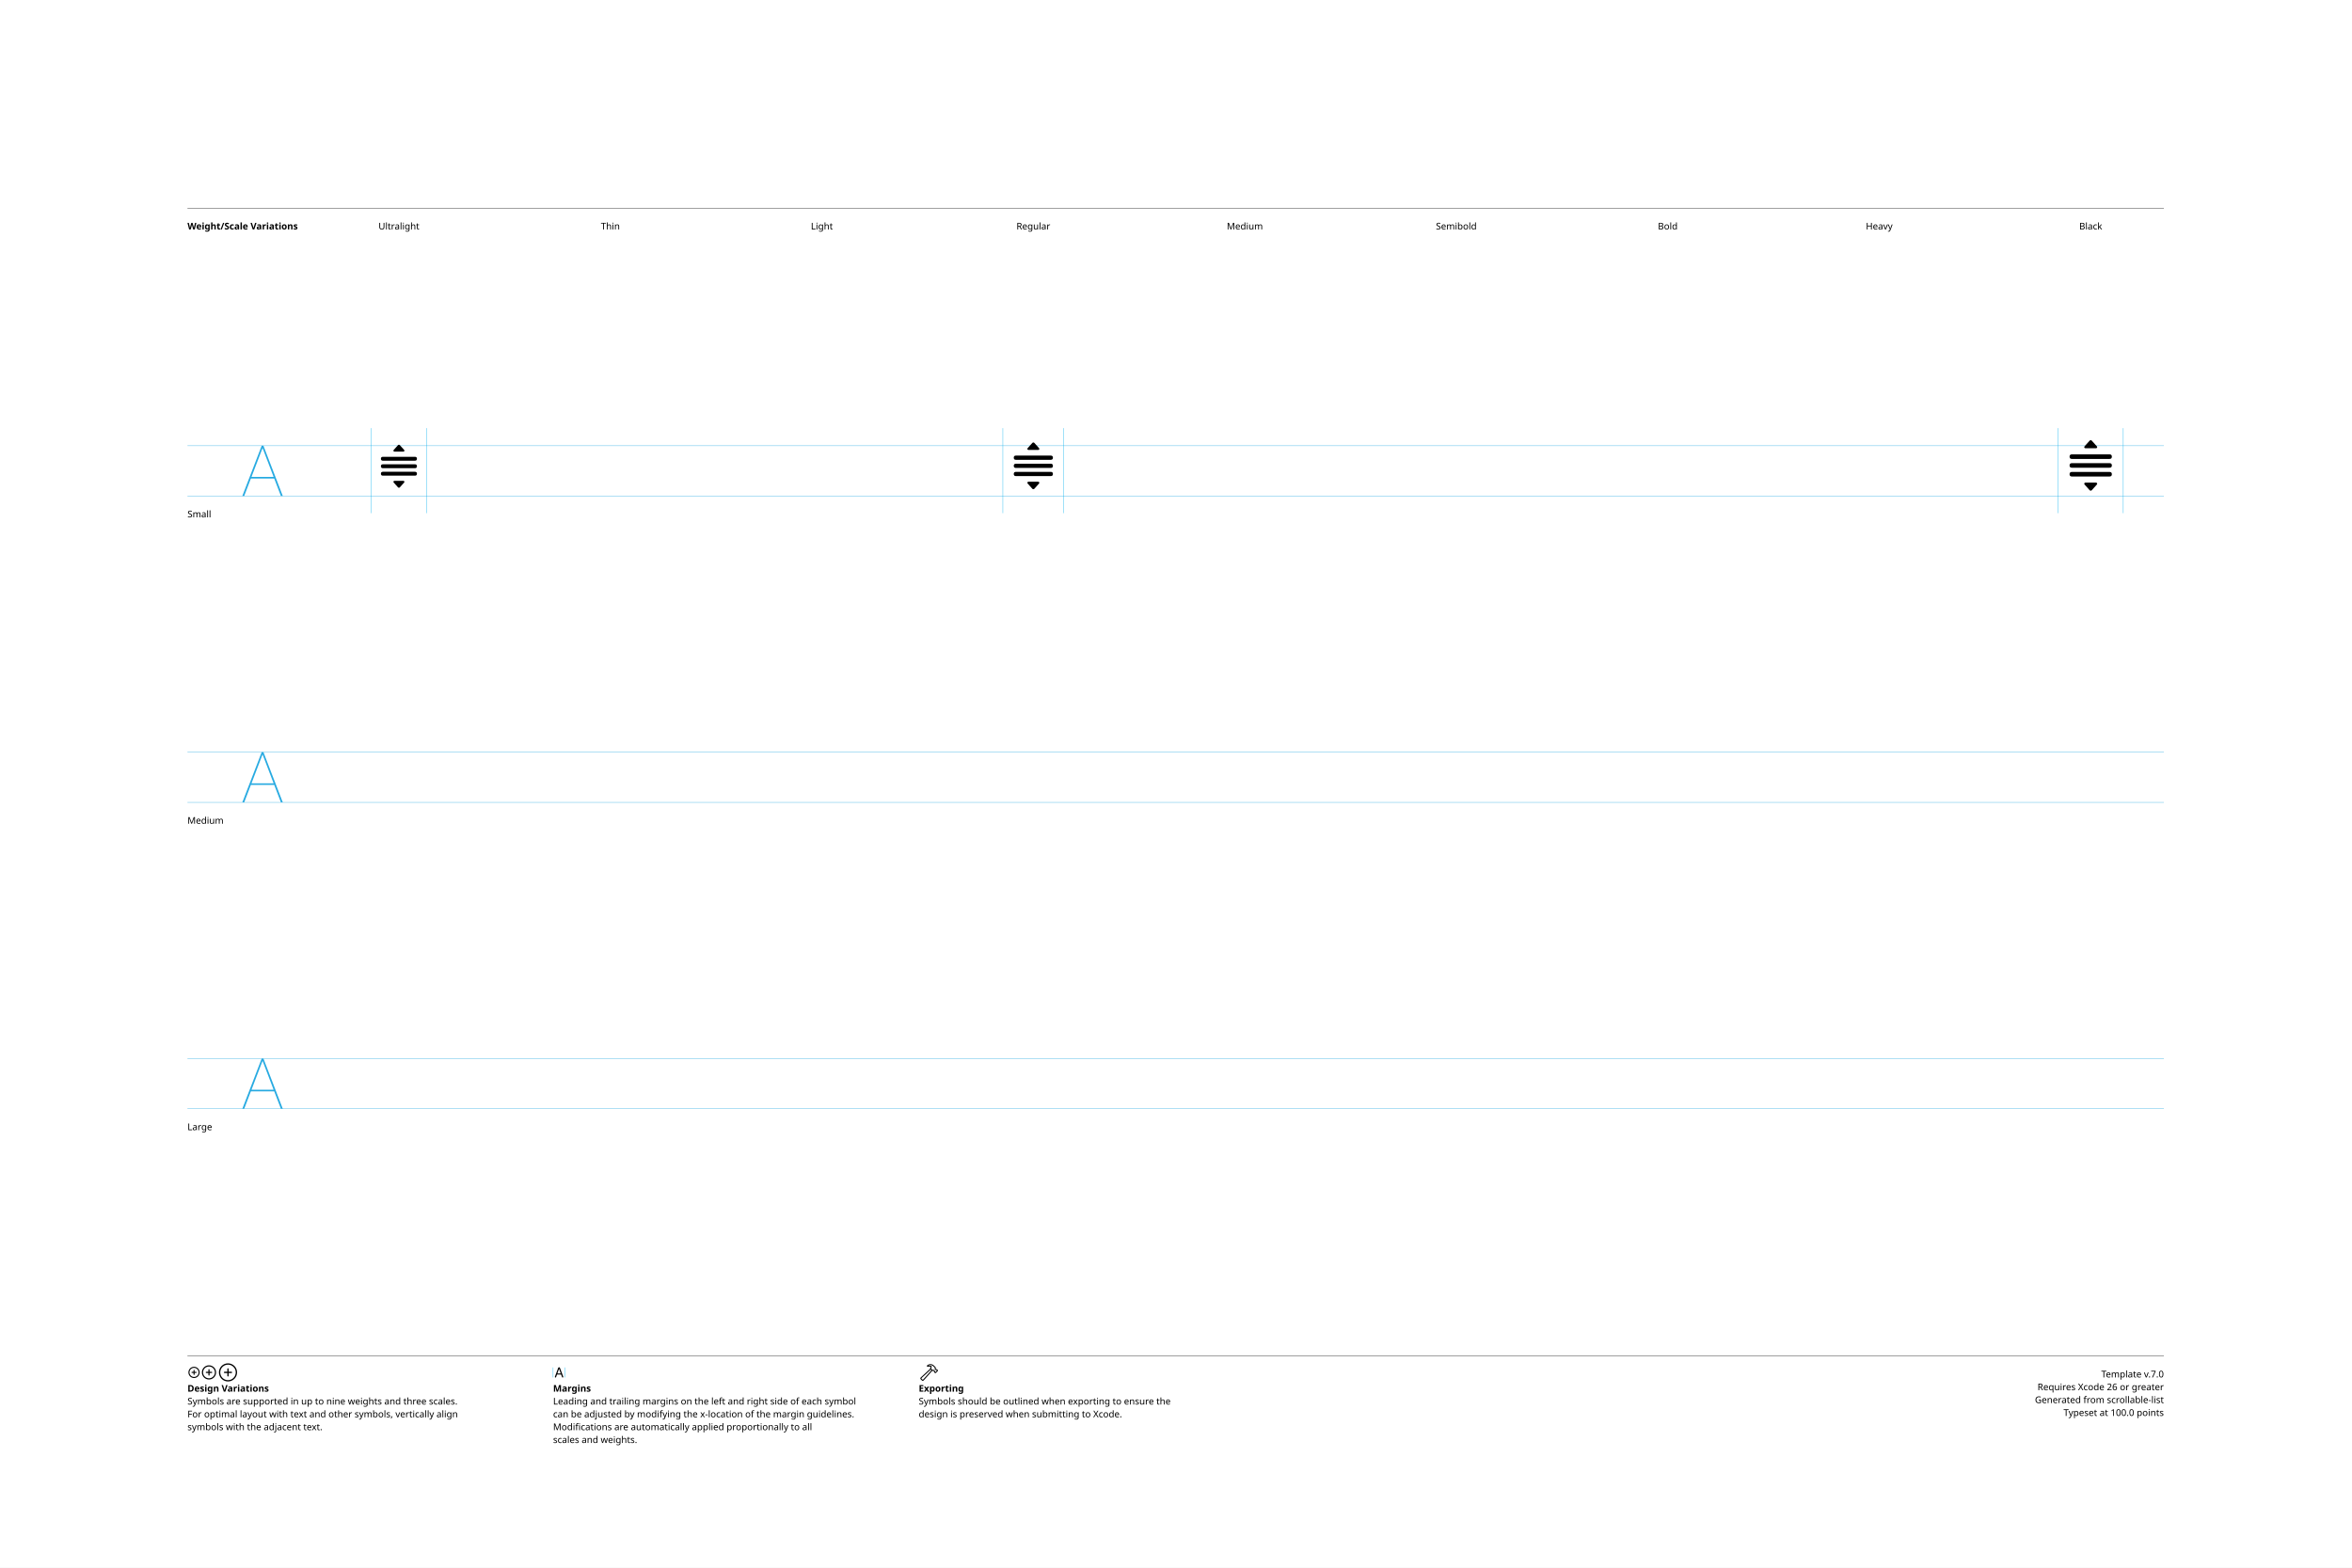
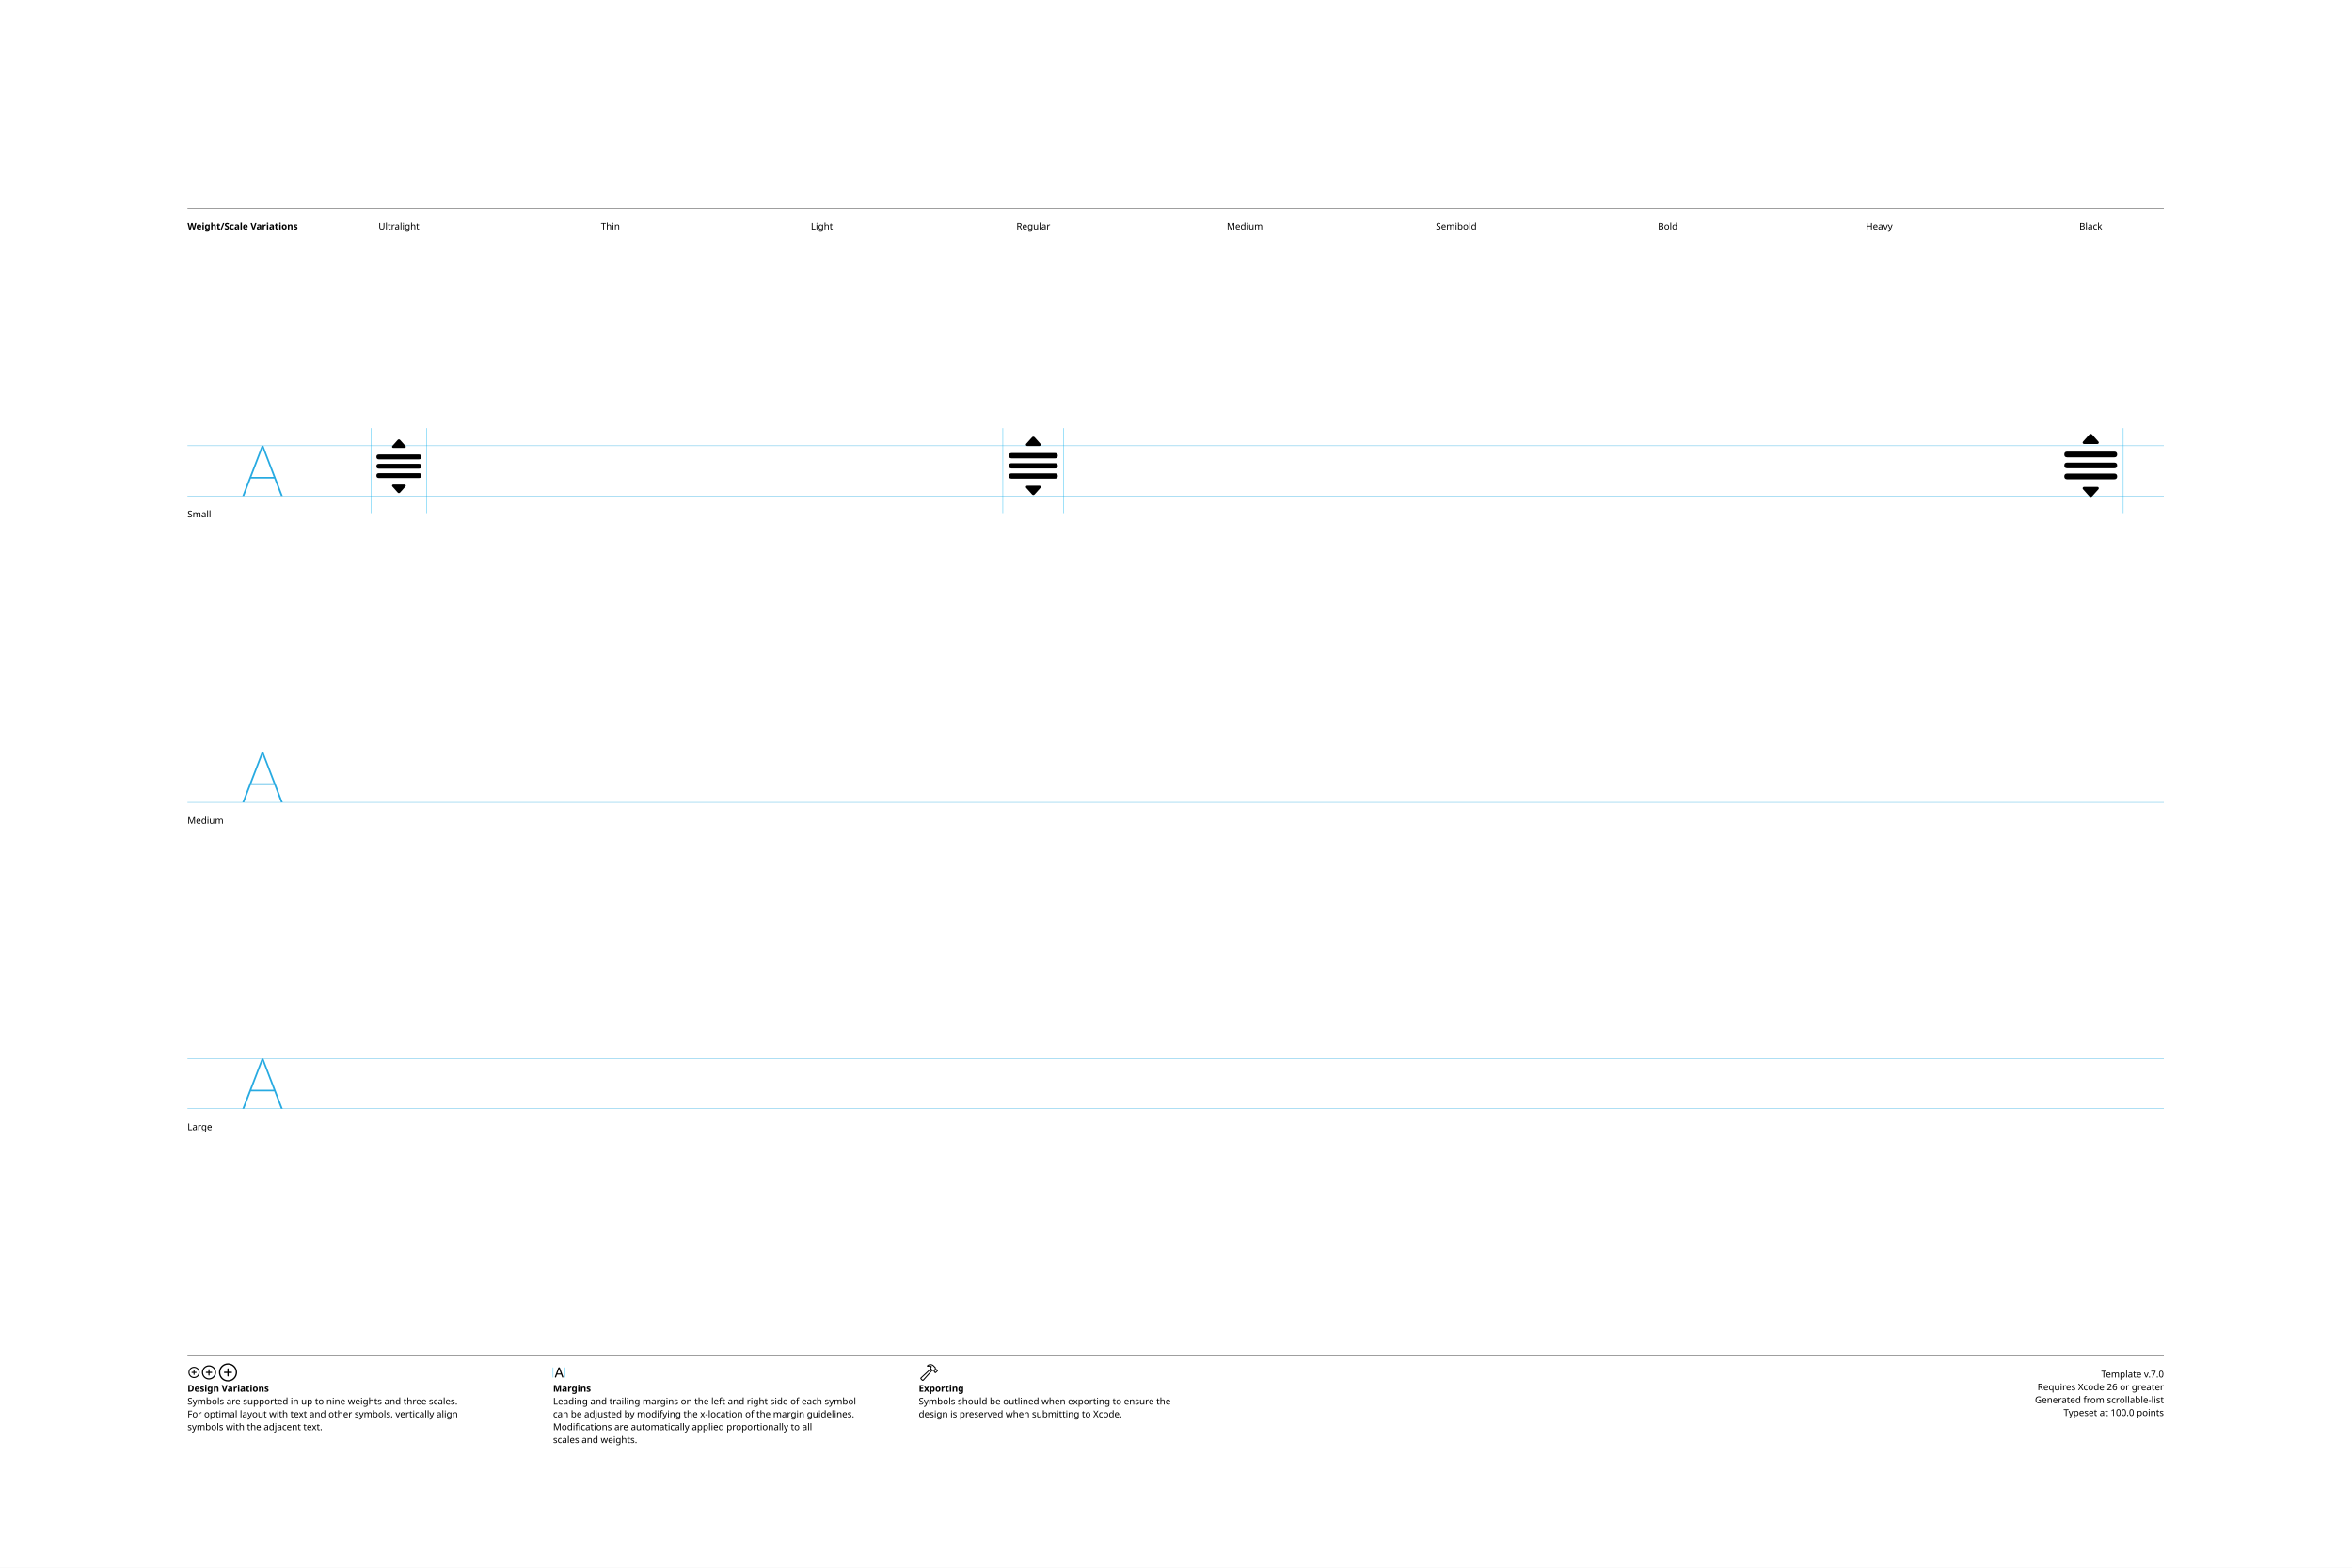
<svg xmlns="http://www.w3.org/2000/svg" version="1.1" viewBox="0 0 3300 2200">
  <style>.SFSymbolsPreviewWireframe {fill:none;opacity:1.0;stroke:black;stroke-width:0.5}
.monochrome-0 {fill:#000000;opacity:1.0}
.monochrome-1 {fill:#000000;opacity:1.0}
.multicolor-0:systemGrayColor {fill:#000000;opacity:1.0}
.multicolor-1:tintColor {fill:#000000;opacity:1.0}
.hierarchical-0:primary {fill:#000000;opacity:1.0}
.hierarchical-1:secondary {fill:#000000;opacity:0.5}
</style>
  <g id="Notes">
    <rect height="2200" id="artboard" style="fill:white;opacity:1" width="3300" x="0" y="0" />
    <line style="fill:none;stroke:black;opacity:1;stroke-width:0.5;" x1="263" x2="3036" y1="292" y2="292" />
    <text style="stroke:none;fill:black;font-family:sans-serif;font-size:13;font-weight:bold;" transform="matrix(1 0 0 1 263 322)">Weight/Scale Variations</text>
    <text style="stroke:none;fill:black;font-family:sans-serif;font-size:13;text-anchor:middle;" transform="matrix(1 0 0 1 559.711 322)">Ultralight</text>
    <text style="stroke:none;fill:black;font-family:sans-serif;font-size:13;text-anchor:middle;" transform="matrix(1 0 0 1 856.422 322)">Thin</text>
    <text style="stroke:none;fill:black;font-family:sans-serif;font-size:13;text-anchor:middle;" transform="matrix(1 0 0 1 1153.13 322)">Light</text>
    <text style="stroke:none;fill:black;font-family:sans-serif;font-size:13;text-anchor:middle;" transform="matrix(1 0 0 1 1449.84 322)">Regular</text>
    <text style="stroke:none;fill:black;font-family:sans-serif;font-size:13;text-anchor:middle;" transform="matrix(1 0 0 1 1746.56 322)">Medium</text>
    <text style="stroke:none;fill:black;font-family:sans-serif;font-size:13;text-anchor:middle;" transform="matrix(1 0 0 1 2043.27 322)">Semibold</text>
    <text style="stroke:none;fill:black;font-family:sans-serif;font-size:13;text-anchor:middle;" transform="matrix(1 0 0 1 2339.98 322)">Bold</text>
    <text style="stroke:none;fill:black;font-family:sans-serif;font-size:13;text-anchor:middle;" transform="matrix(1 0 0 1 2636.69 322)">Heavy</text>
    <text style="stroke:none;fill:black;font-family:sans-serif;font-size:13;text-anchor:middle;" transform="matrix(1 0 0 1 2933.4 322)">Black</text>
    <line style="fill:none;stroke:black;opacity:1;stroke-width:0.5;" x1="263" x2="3036" y1="1903" y2="1903" />
    <g transform="matrix(0.2 0 0 0.2 263 1933)">
      <path d="m46.24 4.15c21.777 0 39.453-17.627 39.453-39.404s-17.676-39.404-39.453-39.404c-21.729 0-39.404 17.627-39.404 39.404s17.676 39.404 39.404 39.404Zm0-7.422c-17.676 0-31.934-14.307-31.934-31.982s14.258-31.982 31.934-31.982 31.982 14.307 31.982 31.982-14.307 31.982-31.982 31.982Zm3.613-17.773v-28.467c0-2.246-1.465-3.76-3.711-3.76-2.148 0-3.613 1.514-3.613 3.76v28.467c0 2.197 1.465 3.711 3.613 3.711 2.246 0 3.711-1.514 3.711-3.711Zm-17.822-10.596h28.418c2.197 0 3.711-1.465 3.711-3.613 0-2.197-1.514-3.711-3.711-3.711h-28.418c-2.246 0-3.76 1.514-3.76 3.711 0 2.148 1.514 3.613 3.76 3.613Z" />
    </g>
    <g transform="matrix(0.2 0 0 0.2 281.506 1933)">
      <path d="m58.545 14.551c27.49 0 49.805-22.314 49.805-49.805s-22.314-49.805-49.805-49.805-49.805 22.314-49.805 49.805 22.314 49.805 49.805 49.805Zm0-8.301c-22.949 0-41.504-18.555-41.504-41.504s18.555-41.504 41.504-41.504 41.504 18.555 41.504 41.504-18.555 41.504-41.504 41.504Zm4.053-23.096v-36.914c0-2.49-1.709-4.199-4.15-4.199-2.393 0-4.053 1.709-4.053 4.199v36.914c0 2.441 1.66 4.15 4.053 4.15 2.441 0 4.15-1.66 4.15-4.15Zm-22.559-14.404h36.963c2.441 0 4.15-1.611 4.15-4.004 0-2.441-1.709-4.15-4.15-4.15h-36.963c-2.49 0-4.15 1.709-4.15 4.15 0 2.393 1.66 4.004 4.15 4.004Z" />
    </g>
    <g transform="matrix(0.2 0 0 0.2 304.924 1933)">
      <path d="m74.853 28.32c35.107 0 63.623-28.467 63.623-63.574s-28.516-63.623-63.623-63.623-63.574 28.516-63.574 63.623 28.467 63.574 63.574 63.574Zm0-9.082c-30.127 0-54.492-24.365-54.492-54.492s24.365-54.492 54.492-54.492 54.492 24.365 54.492 54.492-24.365 54.492-54.492 54.492Zm4.443-30.322v-48.486c0-2.734-1.855-4.639-4.541-4.639-2.588 0-4.443 1.904-4.443 4.639v48.486c0 2.686 1.855 4.59 4.443 4.59 2.686 0 4.541-1.855 4.541-4.59Zm-28.711-19.775h48.486c2.686 0 4.59-1.807 4.59-4.395 0-2.734-1.855-4.59-4.59-4.59h-48.486c-2.734 0-4.59 1.855-4.59 4.59 0 2.588 1.855 4.395 4.59 4.395Z" />
    </g>
    <text style="stroke:none;fill:black;font-family:sans-serif;font-size:13;font-weight:bold;" transform="matrix(1 0 0 1 263 1953)">Design Variations</text>
    <text style="stroke:none;fill:black;font-family:sans-serif;font-size:13;" transform="matrix(1 0 0 1 263 1971)">Symbols are supported in up to nine weights and three scales.</text>
    <text style="stroke:none;fill:black;font-family:sans-serif;font-size:13;" transform="matrix(1 0 0 1 263 1989)">For optimal layout with text and other symbols, vertically align</text>
    <text style="stroke:none;fill:black;font-family:sans-serif;font-size:13;" transform="matrix(1 0 0 1 263 2007)">symbols with the adjacent text.</text>
    <line style="fill:none;stroke:#00AEEF;stroke-width:0.5;opacity:1.0;" x1="776" x2="776" y1="1919" y2="1933" />
    <g transform="matrix(0.2 0 0 0.2 776 1933)">
      <path d="m16.553 0.781c2.588 0 3.857-0.977 4.785-3.711l20.557-57.52h0.244l20.605 57.52c0.928 2.734 2.197 3.711 4.736 3.711 2.588 0 4.248-1.562 4.248-4.004 0-0.83-0.146-1.611-0.537-2.637l-22.9-60.986c-1.123-2.979-3.125-4.492-6.25-4.492-3.027 0-5.078 1.465-6.152 4.443l-22.9 61.084c-0.391 1.025-0.537 1.807-0.537 2.637 0 2.441 1.562 3.955 4.102 3.955Zm10.205-20.947h30.664c2.002 0 3.662-1.66 3.662-3.662 0-2.051-1.66-3.662-3.662-3.662h-30.664c-2.002 0-3.662 1.611-3.662 3.662 0 2.002 1.66 3.662 3.662 3.662Z" />
    </g>
    <line style="fill:none;stroke:#00AEEF;stroke-width:0.5;opacity:1.0;" x1="792.836" x2="792.836" y1="1919" y2="1933" />
    <text style="stroke:none;fill:black;font-family:sans-serif;font-size:13;font-weight:bold;" transform="matrix(1 0 0 1 776 1953)">Margins</text>
    <text style="stroke:none;fill:black;font-family:sans-serif;font-size:13;" transform="matrix(1 0 0 1 776 1971)">Leading and trailing margins on the left and right side of each symbol</text>
    <text style="stroke:none;fill:black;font-family:sans-serif;font-size:13;" transform="matrix(1 0 0 1 776 1989)">can be adjusted by modifying the x-location of the margin guidelines.</text>
    <text style="stroke:none;fill:black;font-family:sans-serif;font-size:13;" transform="matrix(1 0 0 1 776 2007)">Modifications are automatically applied proportionally to all</text>
    <text style="stroke:none;fill:black;font-family:sans-serif;font-size:13;" transform="matrix(1 0 0 1 776 2025)">scales and weights.</text>
    <g transform="matrix(0.2 0 0 0.2 1289 1933)">
      <path d="m14.209 13.135 7.861 7.861c4.297 4.395 9.326 4.102 13.867-1.025l60.693-68.213-4.883-4.883-60.254 67.676c-1.807 1.953-3.467 2.441-5.811 0.098l-5.176-5.127c-2.295-2.295-1.807-3.955 0.195-5.811l67.481-62.158-4.883-4.834-68.066 62.598c-4.98 4.59-5.322 9.473-1.025 13.818Zm44.873-97.461c-2.051 2.002-2.246 4.883-1.074 6.787 1.123 1.807 3.467 3.027 6.592 2.246 5.859-1.66 12.598-2.393 18.896 0.928l-2.686 7.129c-1.611 4.004-0.732 6.885 1.709 9.424l10.254 10.303c2.344 2.393 4.541 2.441 7.08 1.953l4.443-0.732 2.588 2.539-0.195 2.246c-0.098 2.295 0.537 4.297 2.783 6.494l3.369 3.32c2.295 2.295 5.518 2.49 7.812 0.195l12.988-13.037c2.295-2.344 2.148-5.371-0.195-7.666l-3.418-3.418c-2.197-2.197-4.053-3.027-6.348-2.881l-2.344 0.244-2.441-2.441 1.025-4.688c0.635-2.734-0.244-4.98-2.881-7.617l-11.279-11.182c-12.94-12.842-35.596-11.035-46.68-0.146Zm7.08 2.051c8.789-6.396 25.977-5.664 33.691 1.953l12.305 12.207c1.025 1.025 1.221 1.807 0.928 3.32l-1.465 6.641 6.738 6.689 4.395-0.244c1.123-0.049 1.514 0.049 2.344 0.879l2.539 2.49-10.84 10.84-2.49-2.49c-0.83-0.879-0.977-1.221-0.928-2.393l0.293-4.346-6.689-6.738-6.836 1.172c-1.416 0.293-2.051 0.195-3.174-0.879l-8.936-8.887c-1.074-1.025-1.172-1.709-0.488-3.369l4.59-11.475c-6.104-6.348-17.041-7.52-25.586-4.59-0.684 0.244-0.928-0.391-0.391-0.781Z" />
    </g>
    <text style="stroke:none;fill:black;font-family:sans-serif;font-size:13;font-weight:bold;" transform="matrix(1 0 0 1 1289 1953)">Exporting</text>
    <text style="stroke:none;fill:black;font-family:sans-serif;font-size:13;" transform="matrix(1 0 0 1 1289 1971)">Symbols should be outlined when exporting to ensure the</text>
    <text style="stroke:none;fill:black;font-family:sans-serif;font-size:13;" transform="matrix(1 0 0 1 1289 1989)">design is preserved when submitting to Xcode.</text>
    <text id="template-version" style="stroke:none;fill:black;font-family:sans-serif;font-size:13;text-anchor:end;" transform="matrix(1 0 0 1 3036 1933)">Template v.7.0</text>
    <text style="stroke:none;fill:black;font-family:sans-serif;font-size:13;text-anchor:end;" transform="matrix(1 0 0 1 3036 1951)">Requires Xcode 26 or greater</text>
    <text id="descriptive-name" style="stroke:none;fill:black;font-family:sans-serif;font-size:13;text-anchor:end;" transform="matrix(1 0 0 1 3036 1969)">Generated from scrollable-list</text>
    <text style="stroke:none;fill:black;font-family:sans-serif;font-size:13;text-anchor:end;" transform="matrix(1 0 0 1 3036 1987)">Typeset at 100.0 points</text>
    <text style="stroke:none;fill:black;font-family:sans-serif;font-size:13;" transform="matrix(1 0 0 1 263 726)">Small</text>
    <text style="stroke:none;fill:black;font-family:sans-serif;font-size:13;" transform="matrix(1 0 0 1 263 1156)">Medium</text>
    <text style="stroke:none;fill:black;font-family:sans-serif;font-size:13;" transform="matrix(1 0 0 1 263 1586)">Large</text>
  </g>
  <g id="Guides">
    <g id="H-reference" style="fill:#27AAE1;stroke:none;" transform="matrix(1 0 0 1 339 696)">
      <path d="M0.994 0L3.638 0L29.328-67.132L30.03-67.132L30.03-70.459L28.123-70.459ZM11.688-24.48L46.981-24.48L46.231-26.729L12.438-26.729ZM55.12 0L57.764 0L30.638-70.459L29.433-70.459L29.433-67.132Z" />
    </g>
    <line id="Baseline-S" style="fill:none;stroke:#27AAE1;opacity:1;stroke-width:0.5;" x1="263" x2="3036" y1="696" y2="696" />
    <line id="Capline-S" style="fill:none;stroke:#27AAE1;opacity:1;stroke-width:0.5;" x1="263" x2="3036" y1="625.541" y2="625.541" />
    <g id="H-reference" style="fill:#27AAE1;stroke:none;" transform="matrix(1 0 0 1 339 1126)">
      <path d="M0.994 0L3.638 0L29.328-67.132L30.03-67.132L30.03-70.459L28.123-70.459ZM11.688-24.48L46.981-24.48L46.231-26.729L12.438-26.729ZM55.12 0L57.764 0L30.638-70.459L29.433-70.459L29.433-67.132Z" />
    </g>
    <line id="Baseline-M" style="fill:none;stroke:#27AAE1;opacity:1;stroke-width:0.5;" x1="263" x2="3036" y1="1126" y2="1126" />
    <line id="Capline-M" style="fill:none;stroke:#27AAE1;opacity:1;stroke-width:0.5;" x1="263" x2="3036" y1="1055.54" y2="1055.54" />
    <g id="H-reference" style="fill:#27AAE1;stroke:none;" transform="matrix(1 0 0 1 339 1556)">
      <path d="M0.994 0L3.638 0L29.328-67.132L30.03-67.132L30.03-70.459L28.123-70.459ZM11.688-24.48L46.981-24.48L46.231-26.729L12.438-26.729ZM55.12 0L57.764 0L30.638-70.459L29.433-70.459L29.433-67.132Z" />
    </g>
    <line id="Baseline-L" style="fill:none;stroke:#27AAE1;opacity:1;stroke-width:0.5;" x1="263" x2="3036" y1="1556" y2="1556" />
    <line id="Capline-L" style="fill:none;stroke:#27AAE1;opacity:1;stroke-width:0.5;" x1="263" x2="3036" y1="1485.54" y2="1485.54" />
    <line id="right-margin-Black-S" style="fill:none;stroke:#00AEEF;stroke-width:0.5;opacity:1.0;" x1="2979.08" x2="2979.08" y1="600.785" y2="720.121" />
    <line id="left-margin-Black-S" style="fill:none;stroke:#00AEEF;stroke-width:0.5;opacity:1.0;" x1="2887.72" x2="2887.72" y1="600.785" y2="720.121" />
    <line id="right-margin-Regular-S" style="fill:none;stroke:#00AEEF;stroke-width:0.5;opacity:1.0;" x1="1492.62" x2="1492.62" y1="600.785" y2="720.121" />
    <line id="left-margin-Regular-S" style="fill:none;stroke:#00AEEF;stroke-width:0.5;opacity:1.0;" x1="1407.07" x2="1407.07" y1="600.785" y2="720.121" />
    <line id="right-margin-Ultralight-S" style="fill:none;stroke:#00AEEF;stroke-width:0.5;opacity:1.0;" x1="598.67" x2="598.67" y1="600.785" y2="720.121" />
    <line id="left-margin-Ultralight-S" style="fill:none;stroke:#00AEEF;stroke-width:0.5;opacity:1.0;" x1="520.752" x2="520.752" y1="600.785" y2="720.121" />
  </g>
  <g id="Symbols">
    <g id="Black-S" transform="matrix(1 0 0 1 2887.72 696)">
-       <path class="monochrome-1 multicolor-1:tintColor hierarchical-1:secondary" d="M45.68 -78.269C45.041 -78.269 44.493 -77.995 44.036 -77.447L37.005 -69.594C36.092 -68.59 36.822 -66.946 38.192 -66.946H53.168C54.538 -66.946 55.268 -68.59 54.355 -69.594L47.324 -77.447C46.867 -77.995 46.319 -78.269 45.68 -78.269Z" />
-       <path class="monochrome-0 multicolor-0:systemGrayColor hierarchical-0:primary" d="M19.199 -58.363H72.161C74.262 -58.363 75.357 -57.267 75.357 -55.167C75.357 -53.066 74.262 -51.971 72.161 -51.971H19.199C17.098 -51.971 16.003 -53.066 16.003 -55.167C16.003 -57.267 17.098 -58.363 19.199 -58.363Z" />
-       <path class="monochrome-0 multicolor-0:systemGrayColor hierarchical-0:primary" d="M19.199 -46.035H72.161C74.262 -46.035 75.357 -44.939 75.357 -42.839C75.357 -40.739 74.262 -39.643 72.161 -39.643H19.199C17.098 -39.643 16.003 -40.739 16.003 -42.839C16.003 -44.939 17.098 -46.035 19.199 -46.035Z" />
-       <path class="monochrome-0 multicolor-0:systemGrayColor hierarchical-0:primary" d="M19.199 -33.708H72.161C74.262 -33.708 75.357 -32.612 75.357 -30.512C75.357 -28.411 74.262 -27.316 72.161 -27.316H19.199C17.098 -27.316 16.003 -28.411 16.003 -30.512C16.003 -32.612 17.098 -33.708 19.199 -33.708Z" />
-       <path class="monochrome-1 multicolor-1:tintColor hierarchical-1:secondary" d="M45.68 -7.409C46.319 -7.409 46.867 -7.683 47.324 -8.231L54.355 -16.084C55.268 -17.088 54.538 -18.732 53.168 -18.732H38.192C36.822 -18.732 36.092 -17.088 37.005 -16.084L44.036 -8.231C44.493 -7.683 45.041 -7.409 45.68 -7.409Z" />
+       <g transform="translate(45.68 -42.839) scale(1.25) translate(-45.68 42.839)">
+         <path class="monochrome-1 multicolor-1:tintColor hierarchical-1:secondary" d="M45.68 -78.269C45.041 -78.269 44.493 -77.995 44.036 -77.447L37.005 -69.594C36.092 -68.59 36.822 -66.946 38.192 -66.946H53.168C54.538 -66.946 55.268 -68.59 54.355 -69.594L47.324 -77.447C46.867 -77.995 46.319 -78.269 45.68 -78.269Z" />
+         <path class="monochrome-0 multicolor-0:systemGrayColor hierarchical-0:primary" d="M19.199 -58.363H72.161C74.262 -58.363 75.357 -57.267 75.357 -55.167C75.357 -53.066 74.262 -51.971 72.161 -51.971H19.199C17.098 -51.971 16.003 -53.066 16.003 -55.167C16.003 -57.267 17.098 -58.363 19.199 -58.363Z" />
+         <path class="monochrome-0 multicolor-0:systemGrayColor hierarchical-0:primary" d="M19.199 -46.035H72.161C74.262 -46.035 75.357 -44.939 75.357 -42.839C75.357 -40.739 74.262 -39.643 72.161 -39.643H19.199C17.098 -39.643 16.003 -40.739 16.003 -42.839C16.003 -44.939 17.098 -46.035 19.199 -46.035Z" />
+         <path class="monochrome-0 multicolor-0:systemGrayColor hierarchical-0:primary" d="M19.199 -33.708H72.161C74.262 -33.708 75.357 -32.612 75.357 -30.512C75.357 -28.411 74.262 -27.316 72.161 -27.316H19.199C17.098 -27.316 16.003 -28.411 16.003 -30.512C16.003 -32.612 17.098 -33.708 19.199 -33.708Z" />
+         <path class="monochrome-1 multicolor-1:tintColor hierarchical-1:secondary" d="M45.68 -7.409C46.319 -7.409 46.867 -7.683 47.324 -8.231L54.355 -16.084C55.268 -17.088 54.538 -18.732 53.168 -18.732H38.192C36.822 -18.732 36.092 -17.088 37.005 -16.084L44.036 -8.231C44.493 -7.683 45.041 -7.409 45.68 -7.409Z" />
+       </g>
    </g>
    <g id="Regular-S" transform="matrix(1 0 0 1 1407.07 696)">
-       <path class="monochrome-1 multicolor-1:tintColor hierarchical-1:secondary" d="M42.775 -75.081C42.183 -75.081 41.676 -74.827 41.253 -74.32L34.743 -67.049C33.897 -66.119 34.574 -64.597 35.842 -64.597H49.708C50.976 -64.597 51.653 -66.119 50.807 -67.049L44.297 -74.32C43.874 -74.827 43.367 -75.081 42.775 -75.081Z" />
-       <path class="monochrome-0 multicolor-0:systemGrayColor hierarchical-0:primary" d="M18.255 -56.649H67.295C69.239 -56.649 70.254 -55.634 70.254 -53.69C70.254 -51.745 69.239 -50.73 67.295 -50.73H18.255C16.311 -50.73 15.296 -51.745 15.296 -53.69C15.296 -55.634 16.311 -56.649 18.255 -56.649Z" />
-       <path class="monochrome-0 multicolor-0:systemGrayColor hierarchical-0:primary" d="M18.255 -45.235H67.295C69.239 -45.235 70.254 -44.22 70.254 -42.275C70.254 -40.331 69.239 -39.316 67.295 -39.316H18.255C16.311 -39.316 15.296 -40.331 15.296 -42.275C15.296 -44.22 16.311 -45.235 18.255 -45.235Z" />
-       <path class="monochrome-0 multicolor-0:systemGrayColor hierarchical-0:primary" d="M18.255 -33.82H67.295C69.239 -33.82 70.254 -32.806 70.254 -30.861C70.254 -28.916 69.239 -27.902 67.295 -27.902H18.255C16.311 -27.902 15.296 -28.916 15.296 -30.861C15.296 -32.806 16.311 -33.82 18.255 -33.82Z" />
-       <path class="monochrome-1 multicolor-1:tintColor hierarchical-1:secondary" d="M42.775 -9.47C43.367 -9.47 43.874 -9.723 44.297 -10.231L50.807 -17.502C51.653 -18.432 50.976 -19.954 49.708 -19.954H35.842C34.574 -19.954 33.897 -18.432 34.743 -17.502L41.253 -10.231C41.676 -9.723 42.183 -9.47 42.775 -9.47Z" />
+       <g transform="translate(42.775 -42.275) scale(1.25) translate(-42.775 42.275)">
+         <path class="monochrome-1 multicolor-1:tintColor hierarchical-1:secondary" d="M42.775 -75.081C42.183 -75.081 41.676 -74.827 41.253 -74.32L34.743 -67.049C33.897 -66.119 34.574 -64.597 35.842 -64.597H49.708C50.976 -64.597 51.653 -66.119 50.807 -67.049L44.297 -74.32C43.874 -74.827 43.367 -75.081 42.775 -75.081Z" />
+         <path class="monochrome-0 multicolor-0:systemGrayColor hierarchical-0:primary" d="M18.255 -56.649H67.295C69.239 -56.649 70.254 -55.634 70.254 -53.69C70.254 -51.745 69.239 -50.73 67.295 -50.73H18.255C16.311 -50.73 15.296 -51.745 15.296 -53.69C15.296 -55.634 16.311 -56.649 18.255 -56.649Z" />
+         <path class="monochrome-0 multicolor-0:systemGrayColor hierarchical-0:primary" d="M18.255 -45.235H67.295C69.239 -45.235 70.254 -44.22 70.254 -42.275C70.254 -40.331 69.239 -39.316 67.295 -39.316H18.255C16.311 -39.316 15.296 -40.331 15.296 -42.275C15.296 -44.22 16.311 -45.235 18.255 -45.235Z" />
+         <path class="monochrome-0 multicolor-0:systemGrayColor hierarchical-0:primary" d="M18.255 -33.82H67.295C69.239 -33.82 70.254 -32.806 70.254 -30.861C70.254 -28.916 69.239 -27.902 67.295 -27.902H18.255C16.311 -27.902 15.296 -28.916 15.296 -30.861C15.296 -32.806 16.311 -33.82 18.255 -33.82Z" />
+         <path class="monochrome-1 multicolor-1:tintColor hierarchical-1:secondary" d="M42.775 -9.47C43.367 -9.47 43.874 -9.723 44.297 -10.231L50.807 -17.502C51.653 -18.432 50.976 -19.954 49.708 -19.954H35.842C34.574 -19.954 33.897 -18.432 34.743 -17.502L41.253 -10.231C41.676 -9.723 42.183 -9.47 42.775 -9.47Z" />
+       </g>
    </g>
    <g id="Ultralight-S" transform="matrix(1 0 0 1 520.752 696)">
-       <path class="monochrome-1 multicolor-1:tintColor hierarchical-1:secondary" d="M38.959 -71.893C38.414 -71.893 37.948 -71.66 37.559 -71.193L31.569 -64.503C30.791 -63.648 31.414 -62.247 32.58 -62.247H45.338C46.504 -62.247 47.127 -63.648 46.349 -64.503L40.359 -71.193C39.97 -71.66 39.504 -71.893 38.959 -71.893Z" />
-       <path class="monochrome-0 multicolor-0:systemGrayColor hierarchical-0:primary" d="M16.401 -54.935H61.517C63.306 -54.935 64.24 -54.002 64.24 -52.213C64.24 -50.424 63.306 -49.49 61.517 -49.49H16.401C14.612 -49.49 13.678 -50.424 13.678 -52.213C13.678 -54.002 14.612 -54.935 16.401 -54.935Z" />
-       <path class="monochrome-0 multicolor-0:systemGrayColor hierarchical-0:primary" d="M16.401 -44.434H61.517C63.306 -44.434 64.24 -43.501 64.24 -41.712C64.24 -39.923 63.306 -38.989 61.517 -38.989H16.401C14.612 -38.989 13.678 -39.923 13.678 -41.712C13.678 -43.501 14.612 -44.434 16.401 -44.434Z" />
-       <path class="monochrome-0 multicolor-0:systemGrayColor hierarchical-0:primary" d="M16.401 -33.933H61.517C63.306 -33.933 64.24 -33 64.24 -31.211C64.24 -29.421 63.306 -28.488 61.517 -28.488H16.401C14.612 -28.488 13.678 -29.421 13.678 -31.211C13.678 -33 14.612 -33.933 16.401 -33.933Z" />
-       <path class="monochrome-1 multicolor-1:tintColor hierarchical-1:secondary" d="M38.959 -11.53C39.504 -11.53 39.97 -11.764 40.359 -12.231L46.349 -18.92C47.127 -19.776 46.504 -21.176 45.338 -21.176H32.58C31.414 -21.176 30.791 -19.776 31.569 -18.92L37.559 -12.231C37.948 -11.764 38.414 -11.53 38.959 -11.53Z" />
+       <g transform="translate(38.959 -41.712) scale(1.25) translate(-38.959 41.712)">
+         <path class="monochrome-1 multicolor-1:tintColor hierarchical-1:secondary" d="M38.959 -71.893C38.414 -71.893 37.948 -71.66 37.559 -71.193L31.569 -64.503C30.791 -63.648 31.414 -62.247 32.58 -62.247H45.338C46.504 -62.247 47.127 -63.648 46.349 -64.503L40.359 -71.193C39.97 -71.66 39.504 -71.893 38.959 -71.893Z" />
+         <path class="monochrome-0 multicolor-0:systemGrayColor hierarchical-0:primary" d="M16.401 -54.935H61.517C63.306 -54.935 64.24 -54.002 64.24 -52.213C64.24 -50.424 63.306 -49.49 61.517 -49.49H16.401C14.612 -49.49 13.678 -50.424 13.678 -52.213C13.678 -54.002 14.612 -54.935 16.401 -54.935Z" />
+         <path class="monochrome-0 multicolor-0:systemGrayColor hierarchical-0:primary" d="M16.401 -44.434H61.517C63.306 -44.434 64.24 -43.501 64.24 -41.712C64.24 -39.923 63.306 -38.989 61.517 -38.989H16.401C14.612 -38.989 13.678 -39.923 13.678 -41.712C13.678 -43.501 14.612 -44.434 16.401 -44.434Z" />
+         <path class="monochrome-0 multicolor-0:systemGrayColor hierarchical-0:primary" d="M16.401 -33.933H61.517C63.306 -33.933 64.24 -33 64.24 -31.211C64.24 -29.421 63.306 -28.488 61.517 -28.488H16.401C14.612 -28.488 13.678 -29.421 13.678 -31.211C13.678 -33 14.612 -33.933 16.401 -33.933Z" />
+         <path class="monochrome-1 multicolor-1:tintColor hierarchical-1:secondary" d="M38.959 -11.53C39.504 -11.53 39.97 -11.764 40.359 -12.231L46.349 -18.92C47.127 -19.776 46.504 -21.176 45.338 -21.176H32.58C31.414 -21.176 30.791 -19.776 31.569 -18.92L37.559 -12.231C37.948 -11.764 38.414 -11.53 38.959 -11.53Z" />
+       </g>
    </g>
  </g>
</svg>
